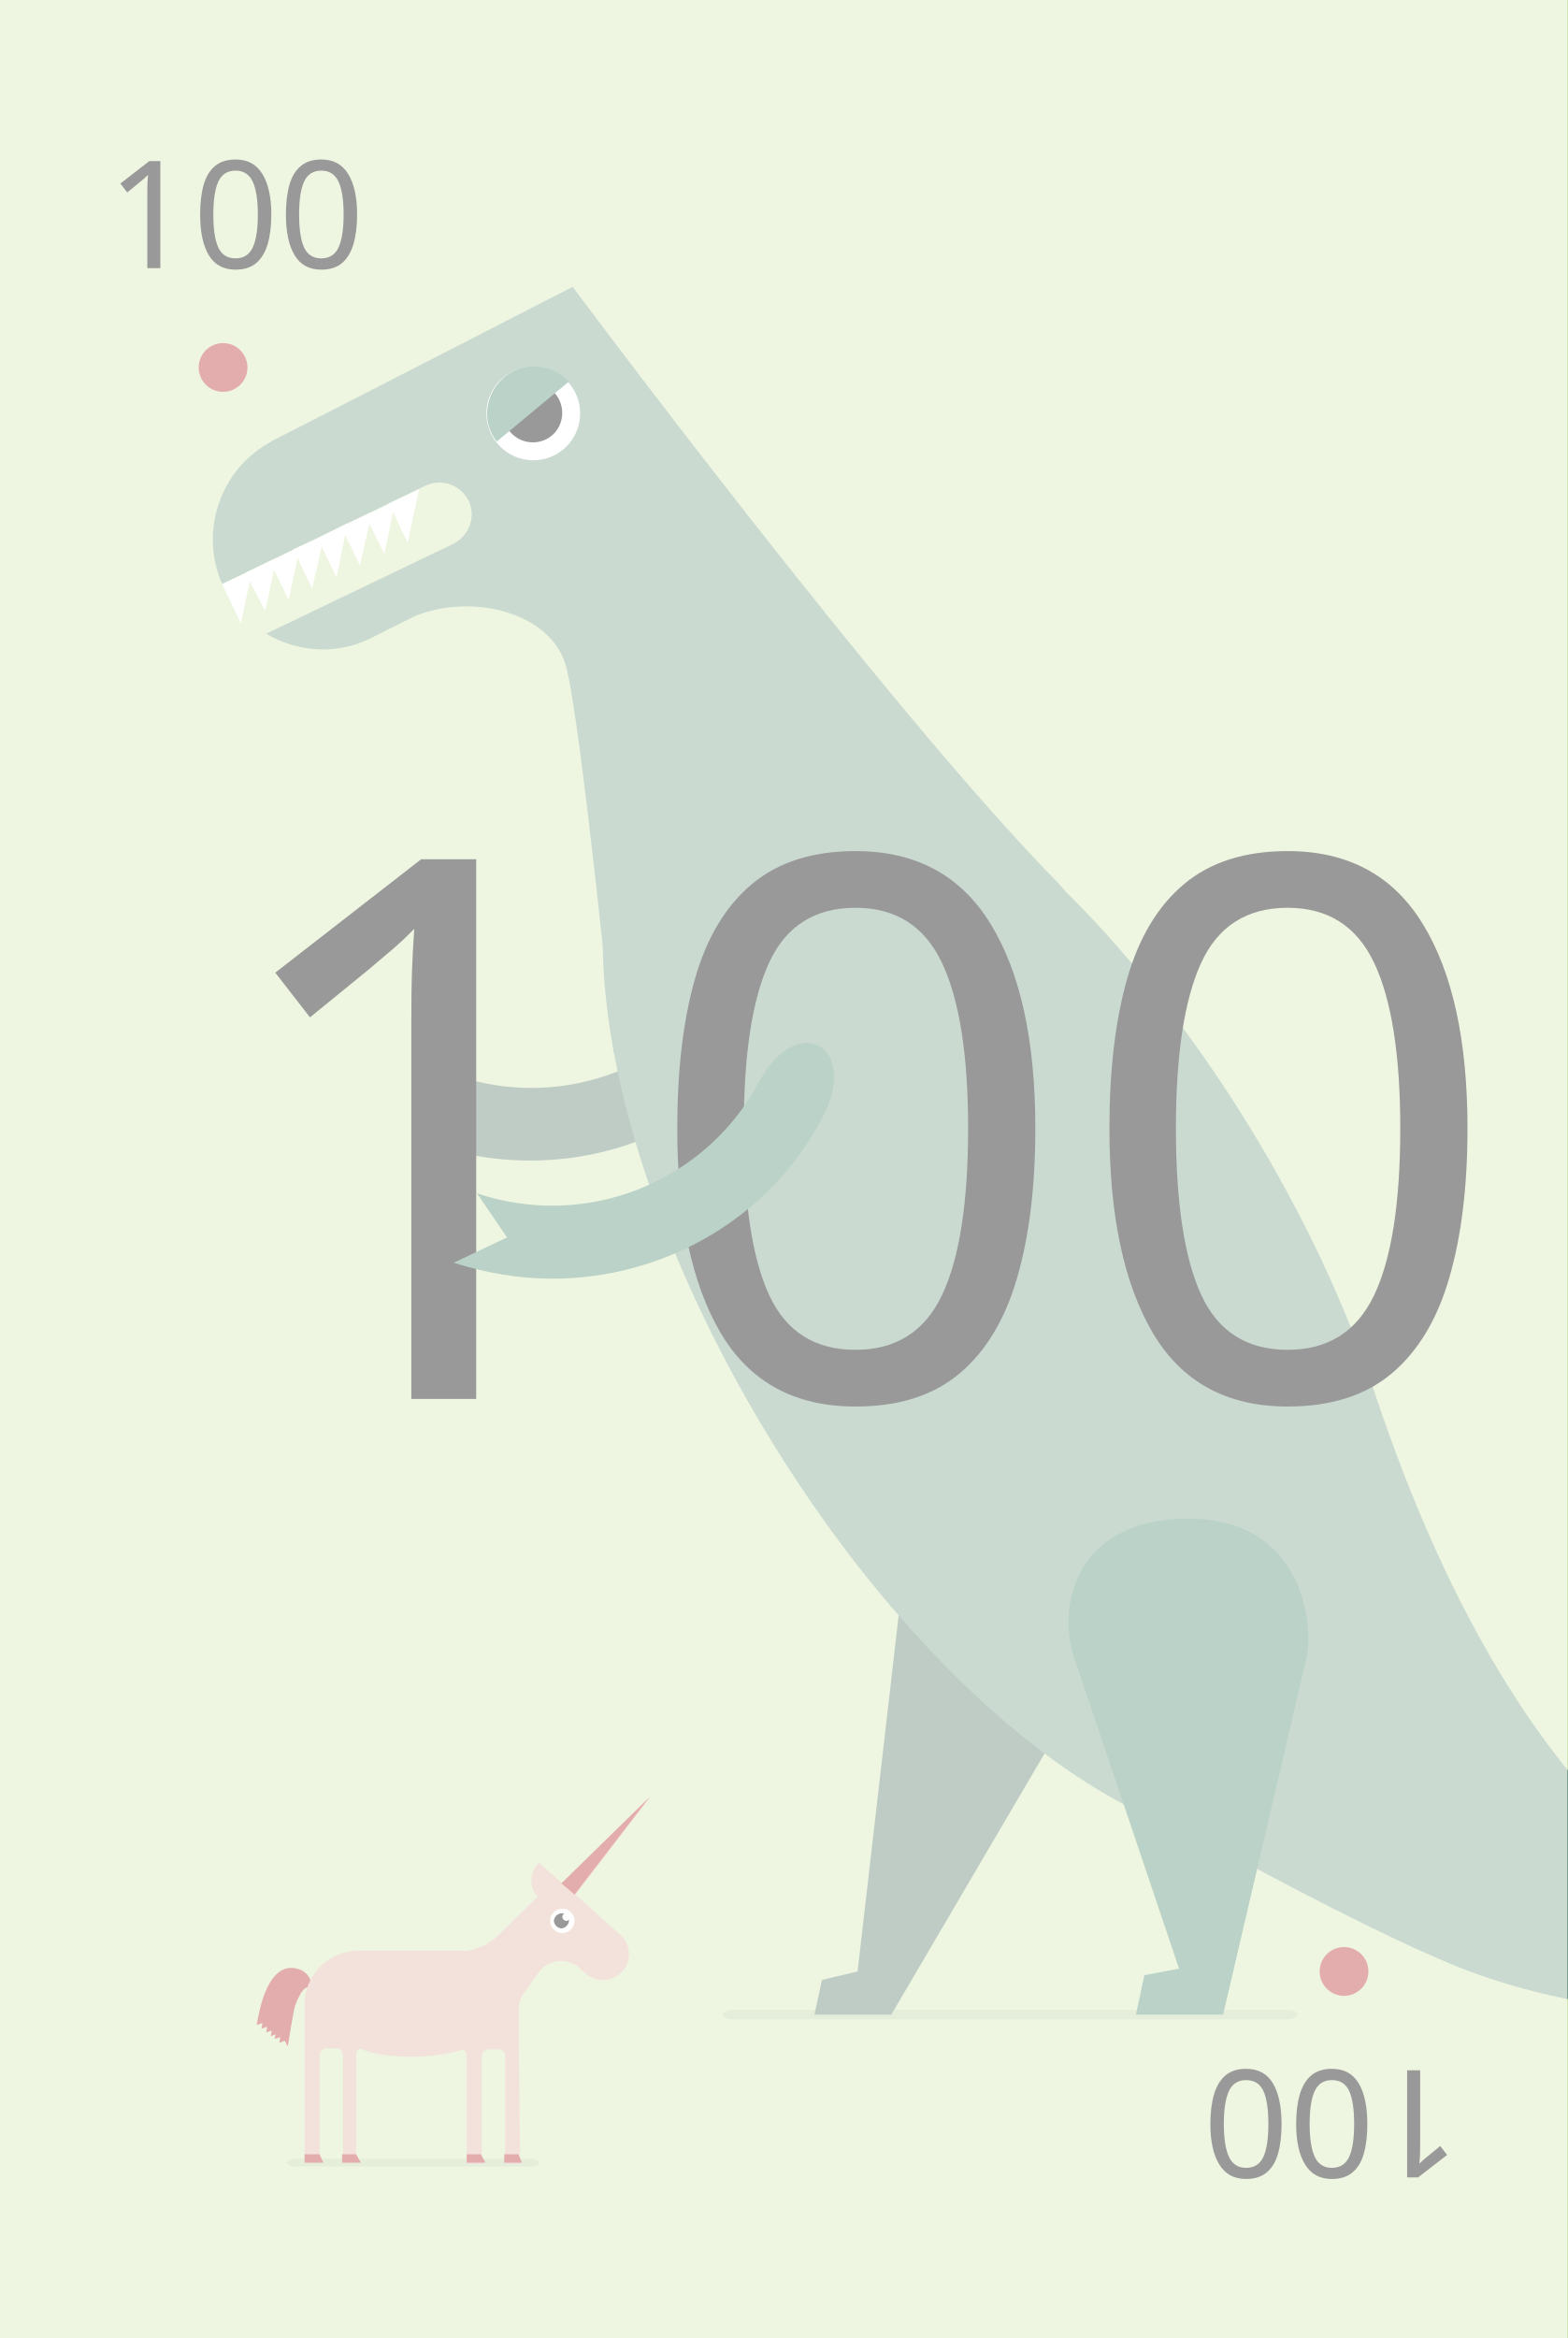
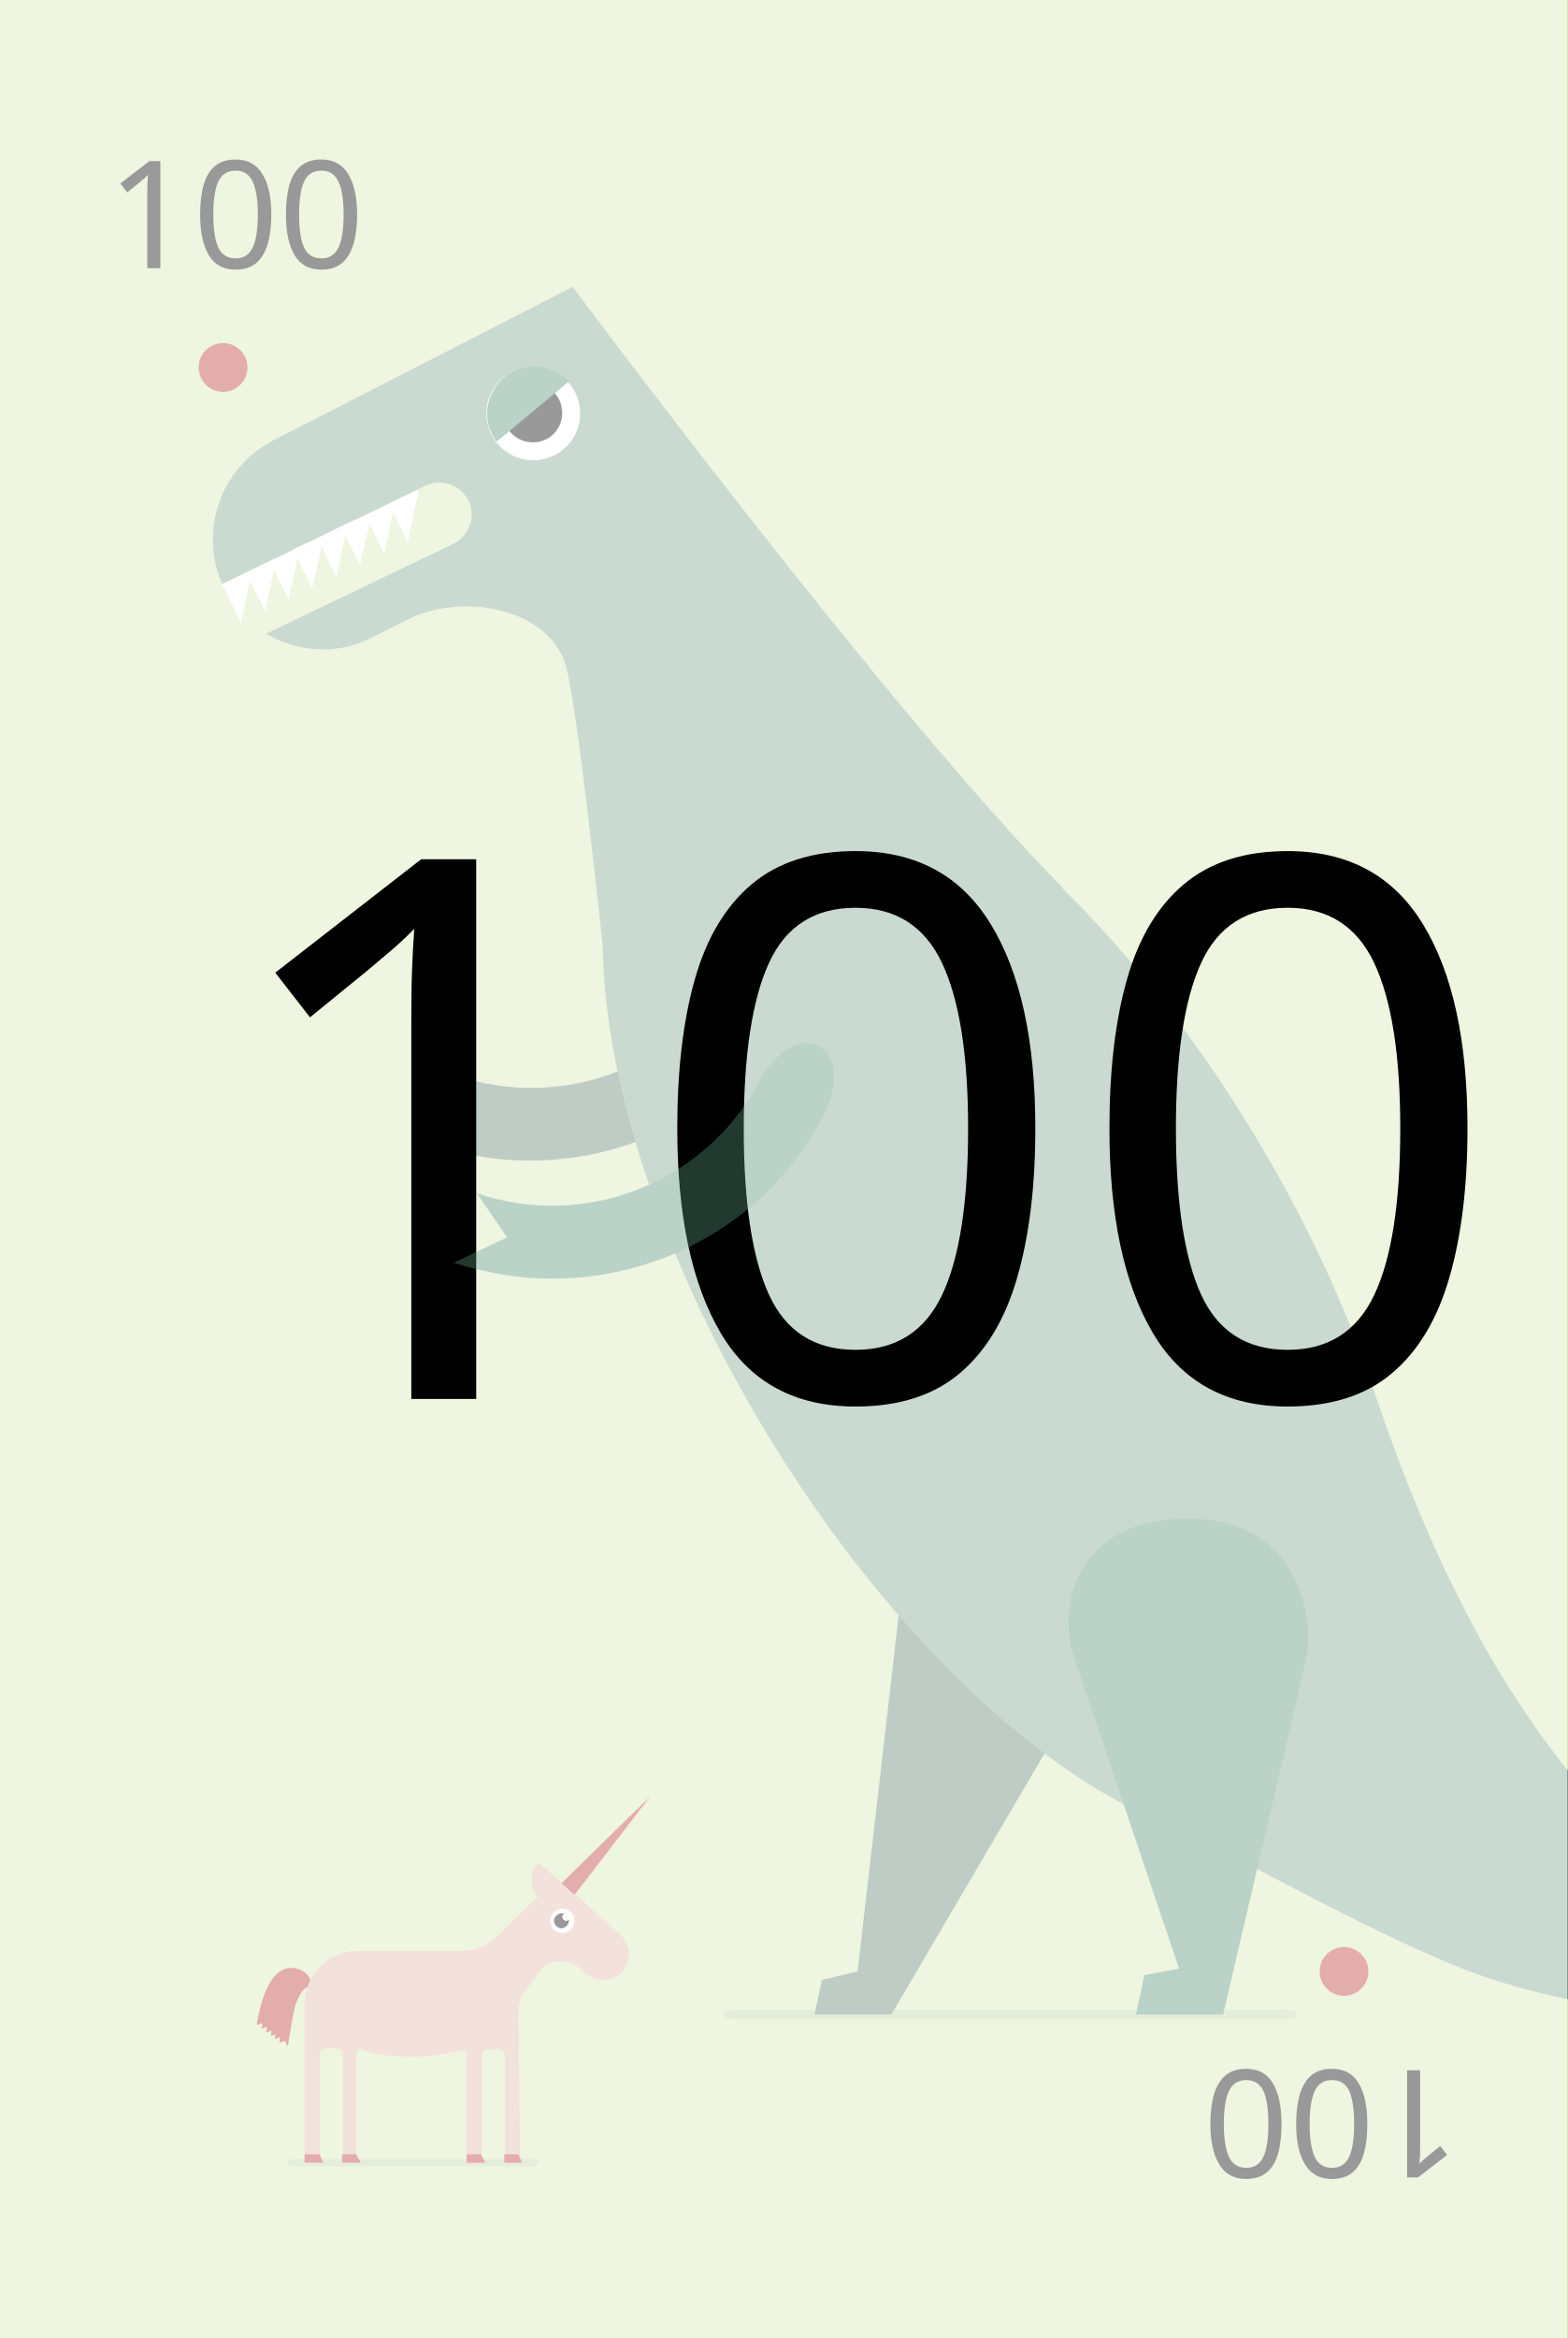
- <svg xmlns="http://www.w3.org/2000/svg" version="1.1" id="Layer_1" x="0px" y="0px" viewBox="0 0 167.2 249.4" enable-background="new 0 0 167.2 249.4" xml:space="preserve">
+ <svg xmlns="http://www.w3.org/2000/svg" xmlns:xlink="http://www.w3.org/1999/xlink" version="1.1" id="Layer_1" x="0px" y="0px" viewBox="0 0 167.2 249.4" enable-background="new 0 0 167.2 249.4" xml:space="preserve">
  <rect x="-5.7" y="-5.7" fill="#D4E7B1" width="178.6" height="260.8" />
  <g>
    <g opacity="0.2">
      <path fill="#5E806F" d="M57.5,230.7c0,0.2-0.4,0.4-0.9,0.4H31.5c-0.5,0-0.9-0.2-0.9-0.4s0.4-0.4,0.9-0.4h25.2    C57.1,230.3,57.5,230.5,57.5,230.7z" />
    </g>
    <path fill="#BA3033" d="M32,210.1L32,210.1c-3.5-1.3-4.4,4.9-4.5,5.3s-0.1,0.6-0.1,0.6l0.6-0.2l-0.1,0.6l0.6-0.2l-0.1,0.6l0.6-0.2   l-0.1,0.6l0.5-0.2l-0.1,0.5l0.6-0.2l-0.1,0.6l0.6-0.2l0.3,0.6c0,0,0.6-3.8,0.8-4.4c0.8-2.1,1.3-1.9,1.7-2   C33.3,211.2,32.8,210.4,32,210.1z" />
    <path fill="#E2B5A5" d="M66.3,206.5L66.3,206.5l-1.8-1.6l-3.1-2.8l8-10.4l-9.4,9.2l-0.8-0.7l-1.7-1.5c-0.5,0.5-0.8,1.2-0.8,1.9   c0,0,0,0.1,0,0.1c0,0.7,0.3,1.2,0.7,1.6l0,0l-4.2,4.1l0,0c-1.6,1.6-3.5,1.7-3.5,1.7l4.9,6.3c0.3,0.5,0.7,1.2,0.7,0.3   c0-1.2,0.4-1.9,0.6-2.1l1.8-2.5c1.1-1.1,2.8-1.2,4-0.3l0.3,0.3l0.6,0.5l0,0c1.1,0.9,2.8,0.8,3.8-0.3   C67.4,209.2,67.3,207.5,66.3,206.5L66.3,206.5z M60.3,205.2c-0.3,0-0.5-0.2-0.5-0.4c0-0.3,0.2-0.5,0.4-0.5c0.3,0,0.5,0.2,0.5,0.4   C60.7,205,60.5,205.2,60.3,205.2z" />
    <path fill="#BA3033" d="M61.3,202.1l8-10.4l-9.4,9.2L61.3,202.1z" />
    <path fill="#E2B5A5" d="M55.3,213.3c-0.2-2.9-2.7-5.2-5.6-5.2H38.2c-3,0-5.4,2.3-5.7,5.2v17.4h1.6v-11.4c0-0.8,0.7-0.8,0.7-0.8h1.1   c0,0,0.7,0,0.7,0.8c0,0,0,0,0,0v11.4H38v-11.5l0,0c0,0,0-0.8,0.6-0.6c1.1,0.5,3.1,0.8,5.3,0.8c2.1,0,4-0.3,5.2-0.7c0,0,0.1,0,0.1,0   c0.6-0.2,0.6,0.6,0.6,0.6l0,0v11.5h1.6c0,0,0-11.4,0-11.4c0-0.8,0.7-0.8,0.7-0.8h1.1c0,0,0.7,0,0.7,0.8v11.4h1.6L55.3,213.3   L55.3,213.3z" />
    <polygon fill="#BA3033" points="34.1,229.8 32.5,229.8 32.5,230.7 34.5,230.7  " />
    <polygon fill="#BA3033" points="38,229.8 36.5,229.8 36.5,230.7 38.5,230.7  " />
    <polygon fill="#BA3033" points="51.3,229.8 49.8,229.8 49.8,230.7 51.8,230.7  " />
    <polygon fill="#BA3033" points="55.3,229.8 53.8,229.8 53.8,230.7 55.7,230.7  " />
    <circle fill="#FFFFFF" cx="60" cy="204.9" r="1.3" />
    <g>
      <path fill="#010101" d="M60.4,204.9c-0.2,0-0.4-0.2-0.4-0.4c0-0.2,0.1-0.3,0.2-0.4c-0.1,0-0.2,0-0.3,0c-0.4,0-0.8,0.4-0.8,0.8    c0,0.4,0.4,0.8,0.8,0.8s0.8-0.4,0.8-0.8c0-0.1,0-0.1,0-0.2C60.7,204.8,60.6,204.9,60.4,204.9z" />
    </g>
  </g>
  <circle fill="#BA3033" cx="23.8" cy="39.2" r="2.6" />
  <g>
    <text transform="matrix(1 0 0 1 11.4203 28.6079)" font-family="'RobotoSlab-Regular'" font-size="16">100</text>
  </g>
  <circle fill="#BA3033" cx="143.4" cy="210.3" r="2.6" />
  <g>
    <text transform="matrix(-1 0 0 -1 155.8207 220.8426)" font-family="'RobotoSlab-Regular'" font-size="16">100</text>
  </g>
  <g opacity="0.2">
    <path fill="#5E806F" d="M138.4,214.9c0,0.3-0.6,0.5-1.3,0.5H78.4c-0.7,0-1.3-0.2-1.3-0.5s0.6-0.5,1.3-0.5h58.8   C137.9,214.4,138.4,214.6,138.4,214.9z" />
  </g>
  <g>
    <path fill="#5E806F" d="M56.6,123.8c-4,0-8.1-0.7-12-2.3l4.9-2.8l-2-4.4c11.4,4.5,24.3,0.1,30.7-10.4c6.4-10.5,4.2-24-5-32l5.1-5.9   c12.1,10.5,14.9,28.1,6.6,41.9C78.6,118,67.8,123.8,56.6,123.8z" />
  </g>
  <polygon fill="#5E806F" points="95.1,214.9 86.9,214.9 87.7,211.2 91.5,210.3 96.9,163.5 119.4,173.5 " />
  <path fill="#7AA28D" d="M113,94.3C94.6,75.6,61.1,30.6,61.1,30.6L37.9,42.5L29.1,47l-0.5,0.3l0,0c-5.2,3-7.3,9.5-4.9,15l21.7-10.5  c1.7-0.8,3.7-0.1,4.6,1.6c0.8,1.7,0.1,3.7-1.6,4.6l-20,9.6c3.2,1.9,7.3,2.3,10.9,0.6l0,0l3.2-1.6l1.6-0.8c6-2.6,14.7-0.6,16.3,5.3  c1.6,6,5.1,41.2,5.1,41.2C65.8,113.2,121.5,103,113,94.3z M57.4,47c-0.3,1-1.5,1.6-2.5,1.2c-1-0.3-1.6-1.4-1.3-2.5  c0.3-1,1.5-1.6,2.5-1.3C57.1,44.8,57.7,46,57.4,47z" />
  <ellipse transform="matrix(0.8564 -0.5163 0.5163 0.8564 -55.2217 75.3256)" fill="#7AA28D" cx="107.8" cy="136.9" rx="30.5" ry="67.3" />
  <path fill="#7AA28D" d="M147.5,151c-12.1-34.6-42.5-13.2-42.5-13.2l8.4,50c0,0,26.7,15.6,41.4,21.7c5,2.1,11.3,3.8,18.1,4.7V195  C164.3,186.7,155.1,172.9,147.5,151z" />
  <path fill="#528E73" d="M130.5,214.9h-9.3l0.9-4.2l3.7-0.7c0,0-9.4-27.9-11.2-33.2c-1.8-5.3,0-14.8,12.2-14.8s13.4,11.3,12.6,14.8  C138.6,180.2,130.5,214.9,130.5,214.9z" />
  <g>
    <polygon fill="#FFFFFF" points="25.7,66.5 23.7,62.3 26.9,60.8  " />
    <polygon fill="#FFFFFF" points="28.3,65.2 26.2,61.1 29.5,59.5  " />
    <polygon fill="#FFFFFF" points="30.8,64 28.8,59.9 32,58.3  " />
    <polygon fill="#FFFFFF" points="33.3,62.8 31.3,58.6 34.6,57.1  " />
    <polygon fill="#FFFFFF" points="35.9,61.6 33.9,57.4 37.1,55.8  " />
    <polygon fill="#FFFFFF" points="38.4,60.3 36.4,56.2 39.7,54.6  " />
    <polygon fill="#FFFFFF" points="41,59.1 39,55 42.2,53.4  " />
    <polygon fill="#FFFFFF" points="43.5,57.9 41.5,53.7 44.7,52.2  " />
  </g>
  <g>
    <circle fill="#FFFFFF" cx="56.9" cy="44.1" r="5" />
    <g>
      <path fill="#010101" d="M56.5,42.4c0.2,0.8-0.3,1.7-1.2,1.9c-0.6,0.1-1.2-0.1-1.6-0.5c0,0.3,0,0.7,0.1,1c0.4,1.7,2.1,2.7,3.8,2.3    c1.7-0.4,2.7-2.1,2.3-3.8c-0.4-1.7-2.1-2.7-3.8-2.3c-0.2,0.1-0.5,0.2-0.7,0.3C56,41.5,56.4,41.9,56.5,42.4z" />
    </g>
    <path fill="#528E73" d="M55.8,39.2c-2.7,0.7-4.3,3.4-3.7,6.1c0.2,0.7,0.5,1.3,0.9,1.8l7.7-6.4C59.5,39.4,57.6,38.8,55.8,39.2z" />
  </g>
-   <text transform="matrix(1 0 0 1 22.1987 149.2247)" font-family="'RobotoSlab-Thin'" font-size="80.612">100</text>
+   <text id="number" transform="matrix(1 0 0 1 22.1987 149.2247)" font-family="'RobotoSlab-Thin'" font-size="80.612">100</text>
  <g>
    <path fill="#528E73" d="M58.9,136.4c-3.5,0-7-0.6-10.5-1.7l5.7-2.7l-3.2-4.7c11.6,3.9,24.3-1.1,30.1-11.9c4.1-7.6,10.7-3.8,6.8,3.7   C82.1,130.1,70.7,136.4,58.9,136.4z" />
  </g>
  <g id="muted" opacity="0.6">
    <rect fill="#fff" x="0" y="0" width="167.2" height="249.4" />
+     <use xlink:href="#number" />
  </g>
</svg>
